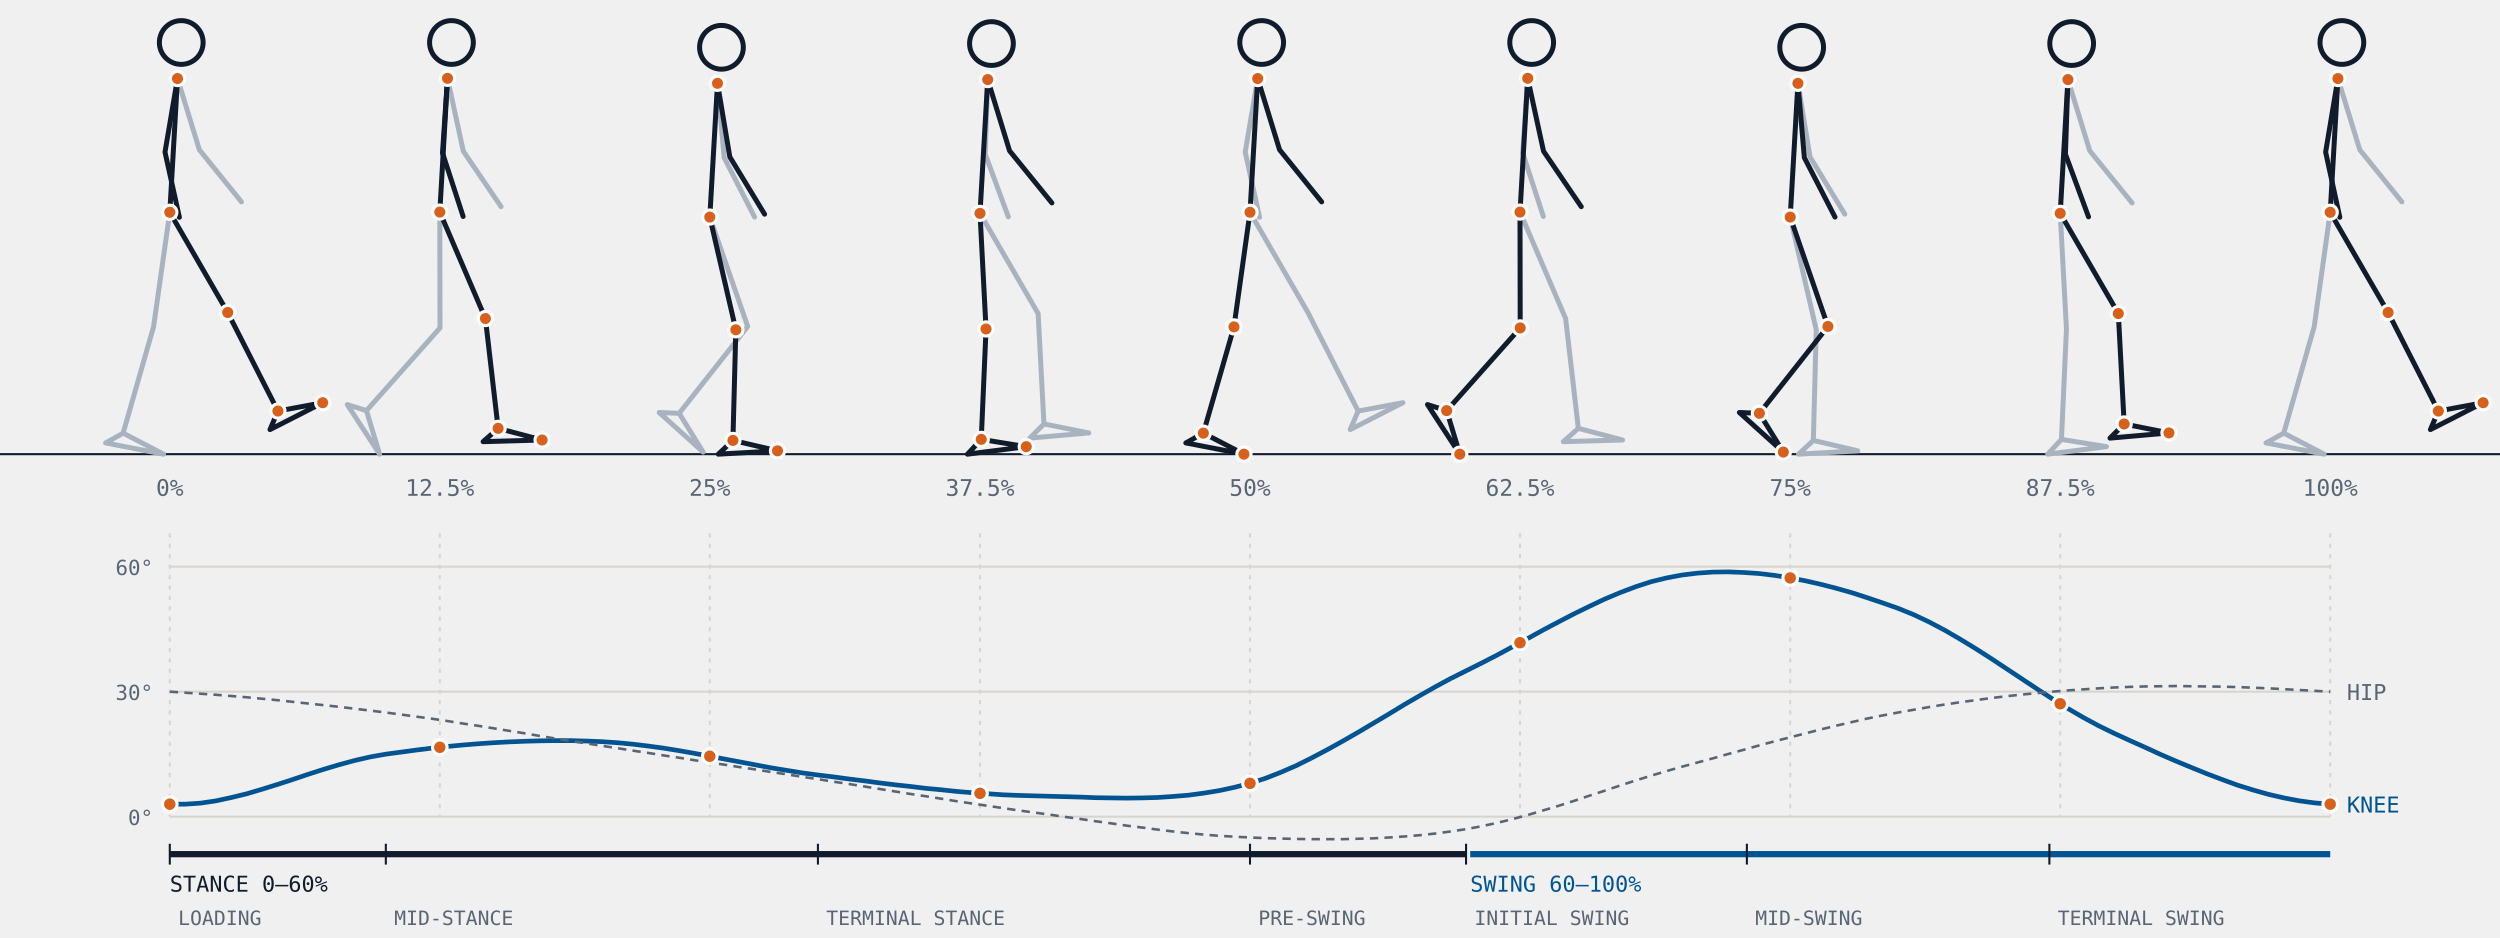
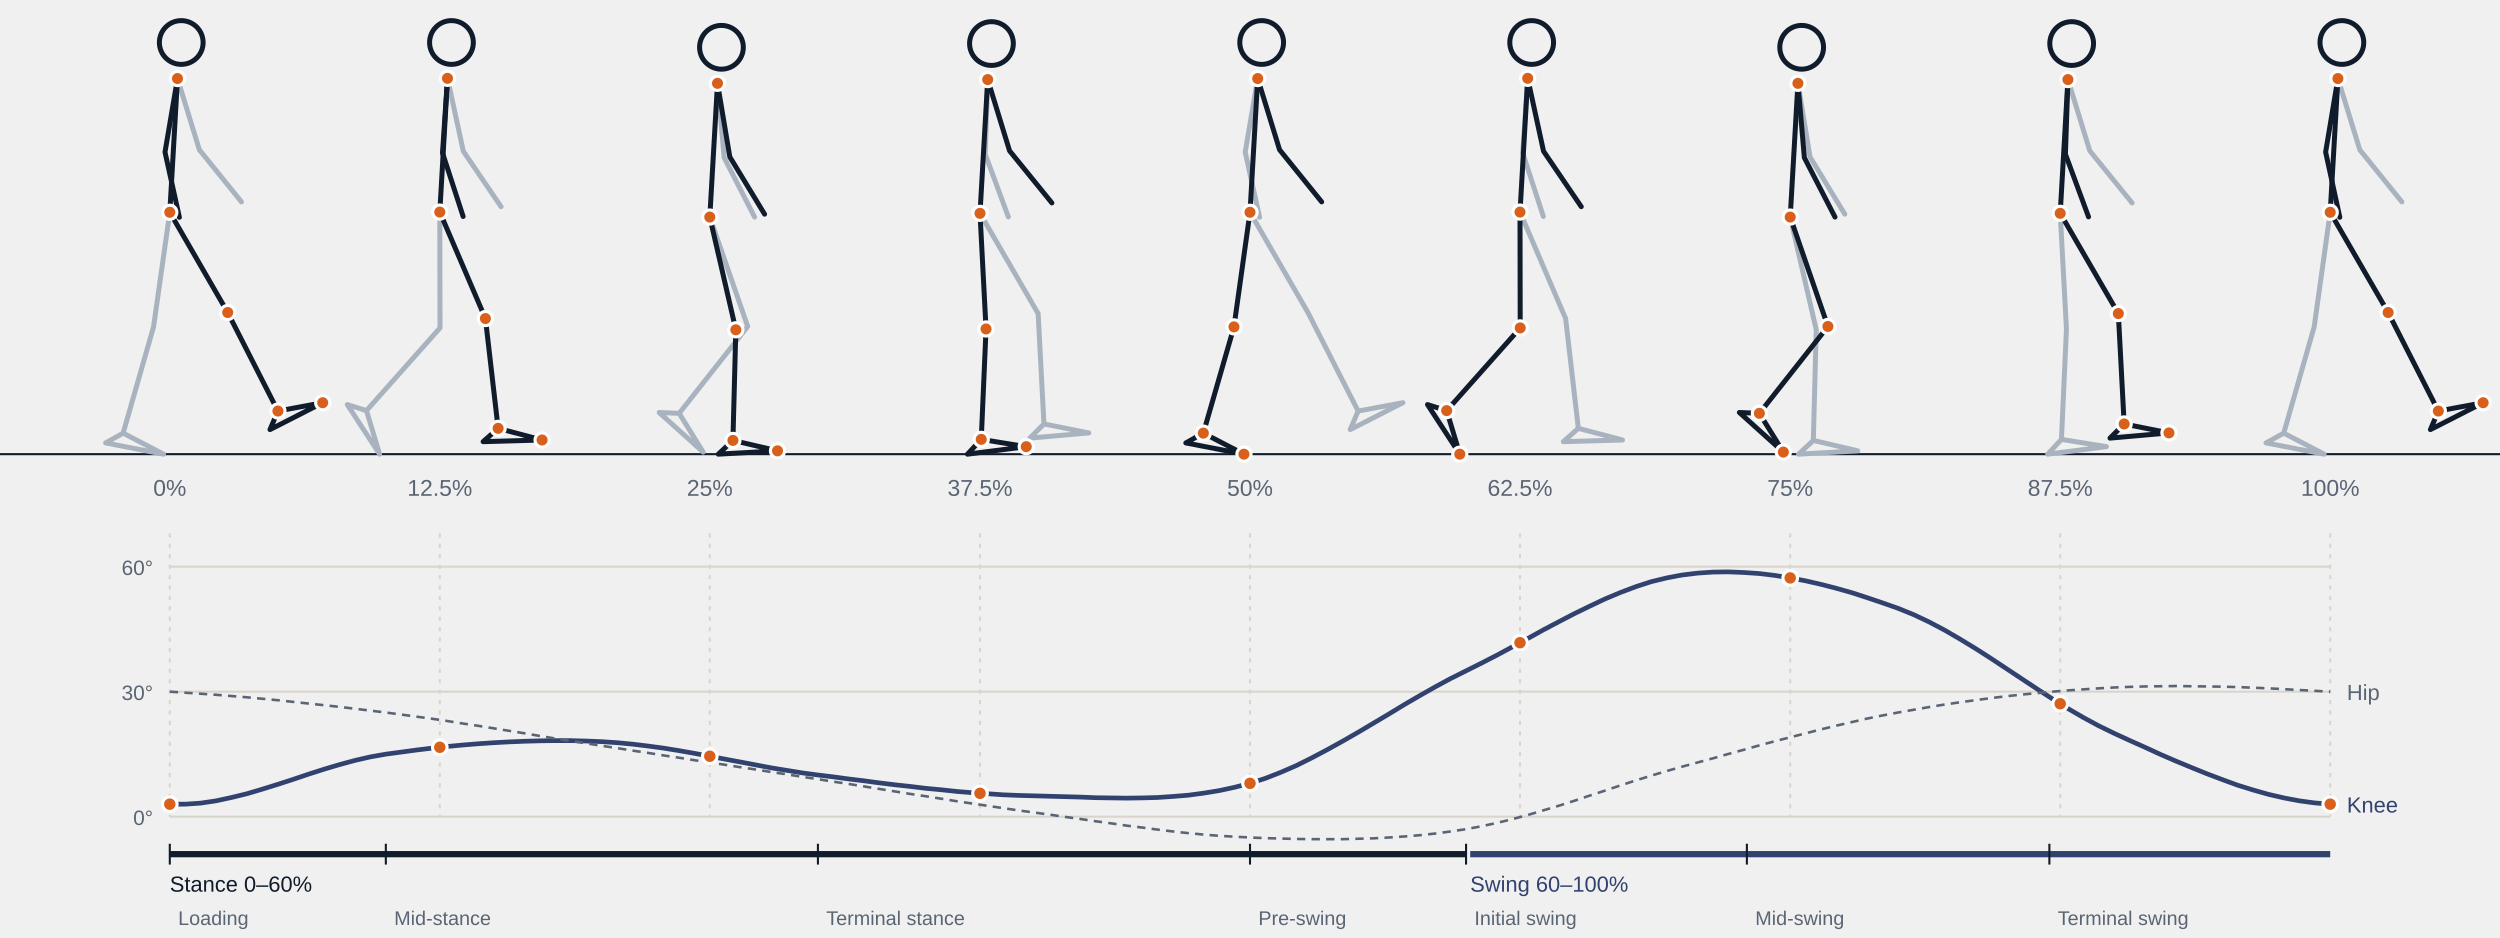
<svg class="figure-svg" viewBox="0 0 1200 450" role="img" aria-label="{{ include.label | escape }}" preserveAspectRatio="xMidYMid meet">
  <line x1="0" y1="218" x2="1200" y2="218" stroke="#101B2B" stroke-width="1" />
  <polyline points="81.5,101.9 73.7,156.9 59.1,207.9 50.7,212.6 78.5,218.0 59.1,207.9" fill="none" stroke="#A9B3BF" stroke-width="2.4" stroke-linecap="round" stroke-linejoin="round" />
  <polyline points="85.2,37.7 95.7,71.9 115.9,96.9" fill="none" stroke="#A9B3BF" stroke-width="2.4" stroke-linecap="round" stroke-linejoin="round" />
  <polyline points="81.5,101.9 85.2,37.7" fill="none" stroke="#101B2B" stroke-width="2.4" stroke-linecap="round" stroke-linejoin="round" />
  <circle cx="87.0" cy="20.4" r="10.5" fill="none" stroke="#101B2B" stroke-width="2.4" />
  <polyline points="81.5,101.9 109.3,150.0 133.4,197.3 129.6,206.2 154.9,193.3 133.4,197.3" fill="none" stroke="#101B2B" stroke-width="2.4" stroke-linecap="round" stroke-linejoin="round" />
  <polyline points="85.2,37.7 79.2,73.0 86.1,104.3" fill="none" stroke="#101B2B" stroke-width="2.4" stroke-linecap="round" stroke-linejoin="round" />
  <circle cx="81.5" cy="101.9" r="3.4" fill="#D9601A" stroke="#FFFFFF" stroke-width="1.5" />
  <circle cx="109.3" cy="150.0" r="3.4" fill="#D9601A" stroke="#FFFFFF" stroke-width="1.5" />
  <circle cx="133.4" cy="197.3" r="3.4" fill="#D9601A" stroke="#FFFFFF" stroke-width="1.5" />
  <circle cx="154.9" cy="193.3" r="3.4" fill="#D9601A" stroke="#FFFFFF" stroke-width="1.5" />
  <circle cx="85.2" cy="37.7" r="3.4" fill="#D9601A" stroke="#FFFFFF" stroke-width="1.5" />
-   <text x="81.5" y="238" text-anchor="middle" font-family="'IBM Plex Mono', ui-monospace, monospace" font-size="11" fill="#5A6574">0%</text>
+   <text x="81.5" y="238" text-anchor="middle" font-family="'Asap', Arial, sans-serif" font-size="11" fill="#5A6574">0%</text>
  <polyline points="211.1,101.8 211.2,157.4 175.9,197.1 166.7,194.2 182.2,218.0 175.9,197.1" fill="none" stroke="#A9B3BF" stroke-width="2.4" stroke-linecap="round" stroke-linejoin="round" />
  <polyline points="214.8,37.6 222.4,72.6 240.5,99.2" fill="none" stroke="#A9B3BF" stroke-width="2.4" stroke-linecap="round" stroke-linejoin="round" />
  <polyline points="211.1,101.8 214.8,37.6" fill="none" stroke="#101B2B" stroke-width="2.4" stroke-linecap="round" stroke-linejoin="round" />
  <circle cx="216.7" cy="20.4" r="10.5" fill="none" stroke="#101B2B" stroke-width="2.4" />
  <polyline points="211.1,101.8 233.0,152.9 239.1,205.6 231.9,212.0 260.2,211.2 239.1,205.6" fill="none" stroke="#101B2B" stroke-width="2.4" stroke-linecap="round" stroke-linejoin="round" />
  <polyline points="214.8,37.6 212.4,73.4 222.3,103.9" fill="none" stroke="#101B2B" stroke-width="2.4" stroke-linecap="round" stroke-linejoin="round" />
  <circle cx="211.1" cy="101.8" r="3.4" fill="#D9601A" stroke="#FFFFFF" stroke-width="1.5" />
  <circle cx="233.0" cy="152.9" r="3.4" fill="#D9601A" stroke="#FFFFFF" stroke-width="1.5" />
  <circle cx="239.1" cy="205.6" r="3.4" fill="#D9601A" stroke="#FFFFFF" stroke-width="1.5" />
  <circle cx="260.2" cy="211.2" r="3.4" fill="#D9601A" stroke="#FFFFFF" stroke-width="1.5" />
  <circle cx="214.8" cy="37.6" r="3.4" fill="#D9601A" stroke="#FFFFFF" stroke-width="1.5" />
-   <text x="211.1" y="238" text-anchor="middle" font-family="'IBM Plex Mono', ui-monospace, monospace" font-size="11" fill="#5A6574">12.5%</text>
+   <text x="211.1" y="238" text-anchor="middle" font-family="'Asap', Arial, sans-serif" font-size="11" fill="#5A6574">12.5%</text>
  <polyline points="340.7,104.2 358.9,156.7 326.0,198.4 316.4,198.0 337.5,217.0 326.0,198.4" fill="none" stroke="#A9B3BF" stroke-width="2.4" stroke-linecap="round" stroke-linejoin="round" />
  <polyline points="344.4,40.0 347.6,75.7 362.2,104.2" fill="none" stroke="#A9B3BF" stroke-width="2.4" stroke-linecap="round" stroke-linejoin="round" />
  <polyline points="340.7,104.2 344.4,40.0" fill="none" stroke="#101B2B" stroke-width="2.4" stroke-linecap="round" stroke-linejoin="round" />
  <circle cx="346.3" cy="22.7" r="10.5" fill="none" stroke="#101B2B" stroke-width="2.4" />
  <polyline points="340.7,104.2 353.2,158.3 351.8,211.4 344.8,218.0 373.2,216.4 351.8,211.4" fill="none" stroke="#101B2B" stroke-width="2.4" stroke-linecap="round" stroke-linejoin="round" />
  <polyline points="344.4,40.0 350.3,75.3 367.0,102.8" fill="none" stroke="#101B2B" stroke-width="2.4" stroke-linecap="round" stroke-linejoin="round" />
  <circle cx="340.7" cy="104.2" r="3.4" fill="#D9601A" stroke="#FFFFFF" stroke-width="1.5" />
  <circle cx="353.2" cy="158.3" r="3.4" fill="#D9601A" stroke="#FFFFFF" stroke-width="1.5" />
  <circle cx="351.8" cy="211.4" r="3.4" fill="#D9601A" stroke="#FFFFFF" stroke-width="1.5" />
  <circle cx="373.2" cy="216.4" r="3.4" fill="#D9601A" stroke="#FFFFFF" stroke-width="1.5" />
  <circle cx="344.4" cy="40.0" r="3.4" fill="#D9601A" stroke="#FFFFFF" stroke-width="1.5" />
-   <text x="340.7" y="238" text-anchor="middle" font-family="'IBM Plex Mono', ui-monospace, monospace" font-size="11" fill="#5A6574">25%</text>
+   <text x="340.7" y="238" text-anchor="middle" font-family="'Asap', Arial, sans-serif" font-size="11" fill="#5A6574">25%</text>
  <polyline points="470.4,102.4 498.3,150.5 501.1,203.5 494.3,210.3 522.6,207.8 501.1,203.5" fill="none" stroke="#A9B3BF" stroke-width="2.4" stroke-linecap="round" stroke-linejoin="round" />
  <polyline points="474.1,38.2 472.9,74.0 484.0,104.1" fill="none" stroke="#A9B3BF" stroke-width="2.4" stroke-linecap="round" stroke-linejoin="round" />
  <polyline points="470.4,102.4 474.1,38.2" fill="none" stroke="#101B2B" stroke-width="2.4" stroke-linecap="round" stroke-linejoin="round" />
  <circle cx="475.9" cy="20.9" r="10.5" fill="none" stroke="#101B2B" stroke-width="2.4" />
  <polyline points="470.4,102.4 473.3,157.9 471.0,210.9 464.4,218.0 492.6,214.4 471.0,210.9" fill="none" stroke="#101B2B" stroke-width="2.4" stroke-linecap="round" stroke-linejoin="round" />
  <polyline points="474.1,38.2 484.6,72.4 504.9,97.4" fill="none" stroke="#101B2B" stroke-width="2.4" stroke-linecap="round" stroke-linejoin="round" />
  <circle cx="470.4" cy="102.4" r="3.4" fill="#D9601A" stroke="#FFFFFF" stroke-width="1.5" />
  <circle cx="473.3" cy="157.9" r="3.4" fill="#D9601A" stroke="#FFFFFF" stroke-width="1.5" />
  <circle cx="471.0" cy="210.9" r="3.4" fill="#D9601A" stroke="#FFFFFF" stroke-width="1.5" />
  <circle cx="492.6" cy="214.4" r="3.4" fill="#D9601A" stroke="#FFFFFF" stroke-width="1.5" />
  <circle cx="474.1" cy="38.2" r="3.4" fill="#D9601A" stroke="#FFFFFF" stroke-width="1.5" />
-   <text x="470.4" y="238" text-anchor="middle" font-family="'IBM Plex Mono', ui-monospace, monospace" font-size="11" fill="#5A6574">37.5%</text>
+   <text x="470.4" y="238" text-anchor="middle" font-family="'Asap', Arial, sans-serif" font-size="11" fill="#5A6574">37.5%</text>
  <polyline points="600.0,101.9 627.8,150.0 651.9,197.3 648.1,206.2 673.4,193.3 651.9,197.3" fill="none" stroke="#A9B3BF" stroke-width="2.4" stroke-linecap="round" stroke-linejoin="round" />
  <polyline points="603.7,37.7 597.7,73.0 604.6,104.3" fill="none" stroke="#A9B3BF" stroke-width="2.4" stroke-linecap="round" stroke-linejoin="round" />
  <polyline points="600.0,101.9 603.7,37.7" fill="none" stroke="#101B2B" stroke-width="2.4" stroke-linecap="round" stroke-linejoin="round" />
  <circle cx="605.6" cy="20.4" r="10.5" fill="none" stroke="#101B2B" stroke-width="2.4" />
  <polyline points="600.0,101.9 592.3,156.9 577.6,207.9 569.2,212.6 597.1,218.0 577.6,207.9" fill="none" stroke="#101B2B" stroke-width="2.4" stroke-linecap="round" stroke-linejoin="round" />
  <polyline points="603.7,37.7 614.2,71.9 634.4,96.9" fill="none" stroke="#101B2B" stroke-width="2.4" stroke-linecap="round" stroke-linejoin="round" />
  <circle cx="600.0" cy="101.9" r="3.4" fill="#D9601A" stroke="#FFFFFF" stroke-width="1.5" />
  <circle cx="592.3" cy="156.9" r="3.4" fill="#D9601A" stroke="#FFFFFF" stroke-width="1.5" />
  <circle cx="577.6" cy="207.9" r="3.4" fill="#D9601A" stroke="#FFFFFF" stroke-width="1.5" />
  <circle cx="597.1" cy="218.0" r="3.4" fill="#D9601A" stroke="#FFFFFF" stroke-width="1.5" />
  <circle cx="603.7" cy="37.7" r="3.4" fill="#D9601A" stroke="#FFFFFF" stroke-width="1.5" />
-   <text x="600.0" y="238" text-anchor="middle" font-family="'IBM Plex Mono', ui-monospace, monospace" font-size="11" fill="#5A6574">50%</text>
+   <text x="600.0" y="238" text-anchor="middle" font-family="'Asap', Arial, sans-serif" font-size="11" fill="#5A6574">50%</text>
  <polyline points="729.6,101.8 751.5,152.9 757.6,205.6 750.4,212.0 778.8,211.2 757.6,205.6" fill="none" stroke="#A9B3BF" stroke-width="2.4" stroke-linecap="round" stroke-linejoin="round" />
  <polyline points="733.3,37.6 730.9,73.4 740.8,103.9" fill="none" stroke="#A9B3BF" stroke-width="2.4" stroke-linecap="round" stroke-linejoin="round" />
  <polyline points="729.6,101.8 733.3,37.6" fill="none" stroke="#101B2B" stroke-width="2.4" stroke-linecap="round" stroke-linejoin="round" />
  <circle cx="735.2" cy="20.4" r="10.5" fill="none" stroke="#101B2B" stroke-width="2.4" />
  <polyline points="729.6,101.8 729.7,157.4 694.4,197.1 685.2,194.2 700.7,218.0 694.4,197.1" fill="none" stroke="#101B2B" stroke-width="2.4" stroke-linecap="round" stroke-linejoin="round" />
  <polyline points="733.3,37.6 740.9,72.6 759.0,99.2" fill="none" stroke="#101B2B" stroke-width="2.4" stroke-linecap="round" stroke-linejoin="round" />
  <circle cx="729.6" cy="101.8" r="3.4" fill="#D9601A" stroke="#FFFFFF" stroke-width="1.5" />
  <circle cx="729.7" cy="157.4" r="3.4" fill="#D9601A" stroke="#FFFFFF" stroke-width="1.5" />
  <circle cx="694.4" cy="197.1" r="3.4" fill="#D9601A" stroke="#FFFFFF" stroke-width="1.5" />
  <circle cx="700.7" cy="218.0" r="3.4" fill="#D9601A" stroke="#FFFFFF" stroke-width="1.5" />
  <circle cx="733.3" cy="37.6" r="3.4" fill="#D9601A" stroke="#FFFFFF" stroke-width="1.5" />
-   <text x="729.6" y="238" text-anchor="middle" font-family="'IBM Plex Mono', ui-monospace, monospace" font-size="11" fill="#5A6574">62.5%</text>
+   <text x="729.6" y="238" text-anchor="middle" font-family="'Asap', Arial, sans-serif" font-size="11" fill="#5A6574">62.5%</text>
  <polyline points="859.3,104.2 871.8,158.3 870.4,211.4 863.3,218.0 891.7,216.4 870.4,211.4" fill="none" stroke="#A9B3BF" stroke-width="2.4" stroke-linecap="round" stroke-linejoin="round" />
  <polyline points="863.0,40.0 868.8,75.3 885.5,102.8" fill="none" stroke="#A9B3BF" stroke-width="2.4" stroke-linecap="round" stroke-linejoin="round" />
  <polyline points="859.3,104.2 863.0,40.0" fill="none" stroke="#101B2B" stroke-width="2.4" stroke-linecap="round" stroke-linejoin="round" />
  <circle cx="864.8" cy="22.7" r="10.5" fill="none" stroke="#101B2B" stroke-width="2.4" />
  <polyline points="859.3,104.2 877.4,156.7 844.5,198.4 834.9,198.0 856.0,217.0 844.5,198.4" fill="none" stroke="#101B2B" stroke-width="2.4" stroke-linecap="round" stroke-linejoin="round" />
  <polyline points="863.0,40.0 866.1,75.7 880.8,104.2" fill="none" stroke="#101B2B" stroke-width="2.4" stroke-linecap="round" stroke-linejoin="round" />
  <circle cx="859.3" cy="104.2" r="3.4" fill="#D9601A" stroke="#FFFFFF" stroke-width="1.5" />
  <circle cx="877.4" cy="156.7" r="3.4" fill="#D9601A" stroke="#FFFFFF" stroke-width="1.5" />
  <circle cx="844.5" cy="198.4" r="3.4" fill="#D9601A" stroke="#FFFFFF" stroke-width="1.5" />
  <circle cx="856.0" cy="217.0" r="3.4" fill="#D9601A" stroke="#FFFFFF" stroke-width="1.5" />
  <circle cx="863.0" cy="40.0" r="3.4" fill="#D9601A" stroke="#FFFFFF" stroke-width="1.5" />
-   <text x="859.3" y="238" text-anchor="middle" font-family="'IBM Plex Mono', ui-monospace, monospace" font-size="11" fill="#5A6574">75%</text>
+   <text x="859.3" y="238" text-anchor="middle" font-family="'Asap', Arial, sans-serif" font-size="11" fill="#5A6574">75%</text>
  <polyline points="988.9,102.4 991.9,157.9 989.5,210.9 982.9,218.0 1011.1,214.4 989.5,210.9" fill="none" stroke="#A9B3BF" stroke-width="2.4" stroke-linecap="round" stroke-linejoin="round" />
  <polyline points="992.6,38.2 1003.1,72.4 1023.4,97.4" fill="none" stroke="#A9B3BF" stroke-width="2.4" stroke-linecap="round" stroke-linejoin="round" />
  <polyline points="988.9,102.4 992.6,38.2" fill="none" stroke="#101B2B" stroke-width="2.4" stroke-linecap="round" stroke-linejoin="round" />
  <circle cx="994.4" cy="20.9" r="10.5" fill="none" stroke="#101B2B" stroke-width="2.4" />
  <polyline points="988.9,102.4 1016.8,150.5 1019.6,203.5 1012.8,210.3 1041.1,207.8 1019.6,203.5" fill="none" stroke="#101B2B" stroke-width="2.4" stroke-linecap="round" stroke-linejoin="round" />
  <polyline points="992.6,38.2 991.4,74.0 1002.5,104.1" fill="none" stroke="#101B2B" stroke-width="2.4" stroke-linecap="round" stroke-linejoin="round" />
  <circle cx="988.9" cy="102.4" r="3.4" fill="#D9601A" stroke="#FFFFFF" stroke-width="1.5" />
  <circle cx="1016.8" cy="150.5" r="3.4" fill="#D9601A" stroke="#FFFFFF" stroke-width="1.5" />
  <circle cx="1019.6" cy="203.5" r="3.4" fill="#D9601A" stroke="#FFFFFF" stroke-width="1.5" />
  <circle cx="1041.1" cy="207.8" r="3.4" fill="#D9601A" stroke="#FFFFFF" stroke-width="1.5" />
  <circle cx="992.6" cy="38.2" r="3.4" fill="#D9601A" stroke="#FFFFFF" stroke-width="1.5" />
-   <text x="988.9" y="238" text-anchor="middle" font-family="'IBM Plex Mono', ui-monospace, monospace" font-size="11" fill="#5A6574">87.5%</text>
+   <text x="988.9" y="238" text-anchor="middle" font-family="'Asap', Arial, sans-serif" font-size="11" fill="#5A6574">87.5%</text>
  <polyline points="1118.5,101.9 1110.8,156.9 1096.2,207.9 1087.7,212.6 1115.6,218.0 1096.2,207.9" fill="none" stroke="#A9B3BF" stroke-width="2.4" stroke-linecap="round" stroke-linejoin="round" />
  <polyline points="1122.2,37.7 1132.7,71.9 1152.9,96.9" fill="none" stroke="#A9B3BF" stroke-width="2.4" stroke-linecap="round" stroke-linejoin="round" />
  <polyline points="1118.5,101.9 1122.2,37.7" fill="none" stroke="#101B2B" stroke-width="2.4" stroke-linecap="round" stroke-linejoin="round" />
  <circle cx="1124.1" cy="20.4" r="10.5" fill="none" stroke="#101B2B" stroke-width="2.4" />
  <polyline points="1118.5,101.9 1146.3,150.0 1170.4,197.3 1166.6,206.2 1191.9,193.3 1170.4,197.3" fill="none" stroke="#101B2B" stroke-width="2.4" stroke-linecap="round" stroke-linejoin="round" />
  <polyline points="1122.2,37.7 1116.3,73.0 1123.1,104.3" fill="none" stroke="#101B2B" stroke-width="2.4" stroke-linecap="round" stroke-linejoin="round" />
  <circle cx="1118.5" cy="101.9" r="3.4" fill="#D9601A" stroke="#FFFFFF" stroke-width="1.5" />
  <circle cx="1146.3" cy="150.0" r="3.4" fill="#D9601A" stroke="#FFFFFF" stroke-width="1.5" />
  <circle cx="1170.4" cy="197.3" r="3.4" fill="#D9601A" stroke="#FFFFFF" stroke-width="1.5" />
  <circle cx="1191.9" cy="193.3" r="3.4" fill="#D9601A" stroke="#FFFFFF" stroke-width="1.5" />
  <circle cx="1122.2" cy="37.7" r="3.4" fill="#D9601A" stroke="#FFFFFF" stroke-width="1.5" />
-   <text x="1118.5" y="238" text-anchor="middle" font-family="'IBM Plex Mono', ui-monospace, monospace" font-size="11" fill="#5A6574">100%</text>
+   <text x="1118.5" y="238" text-anchor="middle" font-family="'Asap', Arial, sans-serif" font-size="11" fill="#5A6574">100%</text>
  <line x1="81.481" y1="392.0" x2="1118.5" y2="392.0" stroke="#D8D5CC" stroke-width="1" />
-   <text x="73.481" y="396.0" text-anchor="end" font-family="'IBM Plex Mono', ui-monospace, monospace" font-size="10" fill="#5A6574">0°</text>
+   <text x="73.481" y="396.0" text-anchor="end" font-family="'Asap', Arial, sans-serif" font-size="10" fill="#5A6574">0°</text>
  <line x1="81.481" y1="332.0" x2="1118.5" y2="332.0" stroke="#D8D5CC" stroke-width="1" />
-   <text x="73.481" y="336.0" text-anchor="end" font-family="'IBM Plex Mono', ui-monospace, monospace" font-size="10" fill="#5A6574">30°</text>
+   <text x="73.481" y="336.0" text-anchor="end" font-family="'Asap', Arial, sans-serif" font-size="10" fill="#5A6574">30°</text>
  <line x1="81.481" y1="272.0" x2="1118.5" y2="272.0" stroke="#D8D5CC" stroke-width="1" />
-   <text x="73.481" y="276.0" text-anchor="end" font-family="'IBM Plex Mono', ui-monospace, monospace" font-size="10" fill="#5A6574">60°</text>
+   <text x="73.481" y="276.0" text-anchor="end" font-family="'Asap', Arial, sans-serif" font-size="10" fill="#5A6574">60°</text>
  <line x1="81.5" y1="256" x2="81.5" y2="392" stroke="#D8D5CC" stroke-width="1" stroke-dasharray="2 3" />
  <line x1="211.1" y1="256" x2="211.1" y2="392" stroke="#D8D5CC" stroke-width="1" stroke-dasharray="2 3" />
  <line x1="340.7" y1="256" x2="340.7" y2="392" stroke="#D8D5CC" stroke-width="1" stroke-dasharray="2 3" />
  <line x1="470.4" y1="256" x2="470.4" y2="392" stroke="#D8D5CC" stroke-width="1" stroke-dasharray="2 3" />
  <line x1="600.0" y1="256" x2="600.0" y2="392" stroke="#D8D5CC" stroke-width="1" stroke-dasharray="2 3" />
  <line x1="729.6" y1="256" x2="729.6" y2="392" stroke="#D8D5CC" stroke-width="1" stroke-dasharray="2 3" />
  <line x1="859.3" y1="256" x2="859.3" y2="392" stroke="#D8D5CC" stroke-width="1" stroke-dasharray="2 3" />
  <line x1="988.9" y1="256" x2="988.9" y2="392" stroke="#D8D5CC" stroke-width="1" stroke-dasharray="2 3" />
  <line x1="1118.5" y1="256" x2="1118.5" y2="392" stroke="#D8D5CC" stroke-width="1" stroke-dasharray="2 3" />
-   <path d="M81.5,386.0 L88.9,386.0 L96.3,385.5 L103.7,384.4 L111.1,382.8 L118.5,381.0 L125.9,378.8 L133.3,376.5 L140.7,374.1 L148.1,371.6 L155.6,369.2 L163.0,367.0 L170.4,365.0 L177.8,363.3 L185.2,362.0 L192.6,361.0 L200.0,360.0 L207.4,359.1 L214.8,358.3 L222.2,357.6 L229.6,357.0 L237.0,356.5 L244.4,356.1 L251.9,355.8 L259.3,355.6 L266.7,355.5 L274.1,355.5 L281.5,355.7 L288.9,356.0 L296.3,356.5 L303.7,357.2 L311.1,358.1 L318.5,359.1 L325.9,360.3 L333.3,361.6 L340.7,363.0 L348.1,364.4 L355.6,365.8 L363.0,367.2 L370.4,368.6 L377.8,369.8 L385.2,371.0 L392.6,372.0 L400.0,372.9 L407.4,373.9 L414.8,374.8 L422.2,375.8 L429.6,376.7 L437.0,377.5 L444.4,378.4 L451.9,379.1 L459.3,379.9 L466.7,380.5 L474.1,381.0 L481.5,381.5 L488.9,381.8 L496.3,382.0 L503.7,382.2 L511.1,382.4 L518.5,382.6 L525.9,382.9 L533.3,383.0 L540.7,383.1 L548.1,383.0 L555.6,382.8 L563.0,382.3 L570.4,381.7 L577.8,380.7 L585.2,379.5 L592.6,377.9 L600.0,376.0 L607.4,373.6 L614.8,370.7 L622.2,367.5 L629.6,363.8 L637.0,359.9 L644.4,355.8 L651.9,351.5 L659.3,347.1 L666.7,342.7 L674.1,338.2 L681.5,333.9 L688.9,329.7 L696.3,325.7 L703.7,322.0 L711.1,318.3 L718.5,314.5 L725.9,310.5 L733.3,306.5 L740.7,302.4 L748.1,298.5 L755.6,294.6 L763.0,291.0 L770.4,287.5 L777.8,284.4 L785.2,281.6 L792.6,279.2 L800.0,277.4 L807.4,276.0 L814.8,275.1 L822.2,274.6 L829.6,274.5 L837.0,274.8 L844.4,275.3 L851.9,276.2 L859.3,277.4 L866.7,278.8 L874.1,280.5 L881.5,282.4 L888.9,284.5 L896.3,286.9 L903.7,289.4 L911.1,292.0 L918.5,295.0 L925.9,298.5 L933.3,302.4 L940.7,306.7 L948.1,311.2 L955.6,316.0 L963.0,320.9 L970.4,325.8 L977.8,330.7 L985.2,335.5 L992.6,340.1 L1000.0,344.4 L1007.4,348.4 L1014.8,352.0 L1022.2,355.4 L1029.6,358.7 L1037.0,362.1 L1044.4,365.3 L1051.9,368.4 L1059.3,371.4 L1066.7,374.2 L1074.1,376.9 L1081.5,379.2 L1088.9,381.3 L1096.3,383.0 L1103.7,384.4 L1111.1,385.4 L1118.5,386.0" fill="none" stroke="#005492" stroke-width="2.25" stroke-linejoin="round" />
+   <path d="M81.5,386.0 L88.9,386.0 L96.3,385.5 L103.7,384.4 L111.1,382.8 L118.5,381.0 L125.9,378.8 L133.3,376.5 L140.7,374.1 L148.1,371.6 L155.6,369.2 L163.0,367.0 L170.4,365.0 L177.8,363.3 L185.2,362.0 L192.6,361.0 L200.0,360.0 L207.4,359.1 L214.8,358.3 L222.2,357.6 L229.6,357.0 L237.0,356.5 L244.4,356.1 L251.9,355.8 L259.3,355.6 L266.7,355.5 L274.1,355.5 L281.5,355.7 L288.9,356.0 L296.3,356.5 L303.7,357.2 L311.1,358.1 L318.5,359.1 L325.9,360.3 L333.3,361.6 L340.7,363.0 L348.1,364.4 L355.6,365.8 L363.0,367.2 L370.4,368.6 L377.8,369.8 L385.2,371.0 L392.6,372.0 L400.0,372.9 L407.4,373.9 L414.8,374.8 L422.2,375.8 L429.6,376.7 L437.0,377.5 L444.4,378.4 L451.9,379.1 L459.3,379.9 L466.7,380.5 L474.1,381.0 L481.5,381.5 L488.9,381.8 L496.3,382.0 L503.7,382.2 L511.1,382.4 L518.5,382.6 L525.9,382.9 L533.3,383.0 L540.7,383.1 L548.1,383.0 L555.6,382.8 L563.0,382.3 L570.4,381.7 L577.8,380.7 L585.2,379.5 L592.6,377.9 L600.0,376.0 L607.4,373.6 L614.8,370.7 L622.2,367.5 L629.6,363.8 L637.0,359.9 L644.4,355.8 L651.9,351.5 L659.3,347.1 L666.7,342.7 L674.1,338.2 L681.5,333.9 L688.9,329.7 L696.3,325.7 L703.7,322.0 L711.1,318.3 L718.5,314.5 L725.9,310.5 L733.3,306.5 L740.7,302.4 L748.1,298.5 L755.6,294.6 L763.0,291.0 L770.4,287.5 L777.8,284.4 L785.2,281.6 L792.6,279.2 L800.0,277.4 L807.4,276.0 L814.8,275.1 L822.2,274.6 L829.6,274.5 L837.0,274.8 L844.4,275.3 L851.9,276.2 L859.3,277.4 L866.7,278.8 L874.1,280.5 L881.5,282.4 L888.9,284.5 L896.3,286.9 L903.7,289.4 L911.1,292.0 L918.5,295.0 L925.9,298.5 L933.3,302.4 L940.7,306.7 L948.1,311.2 L955.6,316.0 L963.0,320.9 L970.4,325.8 L977.8,330.7 L985.2,335.5 L992.6,340.1 L1000.0,344.4 L1007.4,348.4 L1014.8,352.0 L1022.2,355.4 L1029.6,358.7 L1037.0,362.1 L1044.4,365.3 L1051.9,368.4 L1059.3,371.4 L1066.7,374.2 L1074.1,376.9 L1081.5,379.2 L1088.9,381.3 L1096.3,383.0 L1103.7,384.4 L1111.1,385.4 L1118.5,386.0" fill="none" stroke="#31426F" stroke-width="2.25" stroke-linejoin="round" />
  <path d="M81.5,332.0 L88.9,332.5 L96.3,333.0 L103.7,333.5 L111.1,334.1 L118.5,334.7 L125.9,335.4 L133.3,336.1 L140.7,336.9 L148.1,337.7 L155.6,338.5 L163.0,339.3 L170.4,340.2 L177.8,341.1 L185.2,342.0 L192.6,343.0 L200.0,344.0 L207.4,345.0 L214.8,346.1 L222.2,347.3 L229.6,348.4 L237.0,349.6 L244.4,350.8 L251.9,352.0 L259.3,353.3 L266.7,354.5 L274.1,355.7 L281.5,356.8 L288.9,358.0 L296.3,359.1 L303.7,360.3 L311.1,361.4 L318.5,362.6 L325.9,363.7 L333.3,364.9 L340.7,366.0 L348.1,367.1 L355.6,368.3 L363.0,369.4 L370.4,370.6 L377.8,371.7 L385.2,372.9 L392.6,374.0 L400.0,375.2 L407.4,376.3 L414.8,377.5 L422.2,378.7 L429.6,379.9 L437.0,381.1 L444.4,382.2 L451.9,383.4 L459.3,384.6 L466.7,385.7 L474.1,386.8 L481.5,387.9 L488.9,389.0 L496.3,390.0 L503.7,391.0 L511.1,392.1 L518.5,393.1 L525.9,394.2 L533.3,395.2 L540.7,396.3 L548.1,397.2 L555.6,398.2 L563.0,399.1 L570.4,399.9 L577.8,400.6 L585.2,401.2 L592.6,401.6 L600.0,402.0 L607.4,402.3 L614.8,402.5 L622.2,402.7 L629.6,402.8 L637.0,402.8 L644.4,402.8 L651.9,402.6 L659.3,402.4 L666.7,402.0 L674.1,401.5 L681.5,400.9 L688.9,400.1 L696.3,399.1 L703.7,398.0 L711.1,396.6 L718.5,395.0 L725.9,393.2 L733.3,391.2 L740.7,389.0 L748.1,386.8 L755.6,384.4 L763.0,381.9 L770.4,379.5 L777.8,377.0 L785.2,374.6 L792.6,372.3 L800.0,370.1 L807.4,368.0 L814.8,366.0 L822.2,364.0 L829.6,361.9 L837.0,359.9 L844.4,357.8 L851.9,355.8 L859.3,353.9 L866.7,352.0 L874.1,350.1 L881.5,348.3 L888.9,346.6 L896.3,344.9 L903.7,343.4 L911.1,342.0 L918.5,340.7 L925.9,339.4 L933.3,338.2 L940.7,337.1 L948.1,336.1 L955.6,335.1 L963.0,334.2 L970.4,333.4 L977.8,332.7 L985.2,332.0 L992.6,331.4 L1000.0,330.9 L1007.4,330.4 L1014.8,330.0 L1022.2,329.7 L1029.6,329.5 L1037.0,329.4 L1044.4,329.3 L1051.9,329.4 L1059.3,329.5 L1066.7,329.6 L1074.1,329.8 L1081.5,330.1 L1088.9,330.4 L1096.3,330.8 L1103.7,331.2 L1111.1,331.6 L1118.5,332.0" fill="none" stroke="#5A6574" stroke-width="1.25" stroke-linejoin="round" stroke-dasharray="4 3" />
  <circle cx="81.5" cy="386.0" r="3.5" fill="#D9601A" stroke="#FFFFFF" stroke-width="1.5" />
  <circle cx="211.1" cy="358.7" r="3.5" fill="#D9601A" stroke="#FFFFFF" stroke-width="1.5" />
  <circle cx="340.7" cy="363.0" r="3.5" fill="#D9601A" stroke="#FFFFFF" stroke-width="1.5" />
  <circle cx="470.4" cy="380.8" r="3.5" fill="#D9601A" stroke="#FFFFFF" stroke-width="1.5" />
  <circle cx="600.0" cy="376.0" r="3.5" fill="#D9601A" stroke="#FFFFFF" stroke-width="1.5" />
  <circle cx="729.6" cy="308.5" r="3.5" fill="#D9601A" stroke="#FFFFFF" stroke-width="1.5" />
  <circle cx="859.3" cy="277.4" r="3.5" fill="#D9601A" stroke="#FFFFFF" stroke-width="1.5" />
  <circle cx="988.9" cy="337.8" r="3.5" fill="#D9601A" stroke="#FFFFFF" stroke-width="1.5" />
  <circle cx="1118.5" cy="386.0" r="3.5" fill="#D9601A" stroke="#FFFFFF" stroke-width="1.5" />
-   <text x="1126.5" y="390.0" font-family="'IBM Plex Mono', ui-monospace, monospace" font-size="10.5" fill="#005492">KNEE</text>
-   <text x="1126.5" y="336.0" font-family="'IBM Plex Mono', ui-monospace, monospace" font-size="10.5" fill="#5A6574">HIP</text>
+   <text x="1126.5" y="390.0" font-family="'Asap', Arial, sans-serif" font-size="10.5" fill="#31426F">Knee</text>
+   <text x="1126.5" y="336.0" font-family="'Asap', Arial, sans-serif" font-size="10.5" fill="#5A6574">Hip</text>
  <line x1="81.5" y1="410" x2="703.7" y2="410" stroke="#101B2B" stroke-width="3" />
-   <line x1="705.7" y1="410" x2="1118.5" y2="410" stroke="#005492" stroke-width="3" />
-   <text x="81.5" y="428" font-family="'IBM Plex Mono', ui-monospace, monospace" font-size="10.5" font-weight="500" fill="#101B2B">STANCE  0–60%</text>
-   <text x="705.7" y="428" font-family="'IBM Plex Mono', ui-monospace, monospace" font-size="10.5" font-weight="500" fill="#005492">SWING  60–100%</text>
+   <line x1="705.7" y1="410" x2="1118.5" y2="410" stroke="#31426F" stroke-width="3" />
+   <text x="81.5" y="428" font-family="'Asap', Arial, sans-serif" font-size="10.5" font-weight="500" fill="#101B2B">Stance 0–60%</text>
+   <text x="705.7" y="428" font-family="'Asap', Arial, sans-serif" font-size="10.5" font-weight="500" fill="#31426F">Swing 60–100%</text>
  <line x1="81.5" y1="405" x2="81.5" y2="415" stroke="#101B2B" stroke-width="1" />
-   <text x="85.5" y="444" font-family="'IBM Plex Mono', ui-monospace, monospace" font-size="9.5" fill="#5A6574">LOADING</text>
+   <text x="85.5" y="444" font-family="'Asap', Arial, sans-serif" font-size="9.5" fill="#5A6574">Loading</text>
  <line x1="185.2" y1="405" x2="185.2" y2="415" stroke="#101B2B" stroke-width="1" />
-   <text x="189.2" y="444" font-family="'IBM Plex Mono', ui-monospace, monospace" font-size="9.5" fill="#5A6574">MID-STANCE</text>
+   <text x="189.2" y="444" font-family="'Asap', Arial, sans-serif" font-size="9.5" fill="#5A6574">Mid-stance</text>
  <line x1="392.6" y1="405" x2="392.6" y2="415" stroke="#101B2B" stroke-width="1" />
-   <text x="396.6" y="444" font-family="'IBM Plex Mono', ui-monospace, monospace" font-size="9.5" fill="#5A6574">TERMINAL STANCE</text>
+   <text x="396.6" y="444" font-family="'Asap', Arial, sans-serif" font-size="9.5" fill="#5A6574">Terminal stance</text>
  <line x1="600.0" y1="405" x2="600.0" y2="415" stroke="#101B2B" stroke-width="1" />
-   <text x="604.0" y="444" font-family="'IBM Plex Mono', ui-monospace, monospace" font-size="9.5" fill="#5A6574">PRE-SWING</text>
+   <text x="604.0" y="444" font-family="'Asap', Arial, sans-serif" font-size="9.5" fill="#5A6574">Pre-swing</text>
  <line x1="703.7" y1="405" x2="703.7" y2="415" stroke="#101B2B" stroke-width="1" />
-   <text x="707.7" y="444" font-family="'IBM Plex Mono', ui-monospace, monospace" font-size="9.5" fill="#5A6574">INITIAL SWING</text>
+   <text x="707.7" y="444" font-family="'Asap', Arial, sans-serif" font-size="9.5" fill="#5A6574">Initial swing</text>
  <line x1="838.5" y1="405" x2="838.5" y2="415" stroke="#101B2B" stroke-width="1" />
-   <text x="842.5" y="444" font-family="'IBM Plex Mono', ui-monospace, monospace" font-size="9.5" fill="#5A6574">MID-SWING</text>
+   <text x="842.5" y="444" font-family="'Asap', Arial, sans-serif" font-size="9.5" fill="#5A6574">Mid-swing</text>
  <line x1="983.7" y1="405" x2="983.7" y2="415" stroke="#101B2B" stroke-width="1" />
-   <text x="987.7" y="444" font-family="'IBM Plex Mono', ui-monospace, monospace" font-size="9.5" fill="#5A6574">TERMINAL SWING</text>
+   <text x="987.7" y="444" font-family="'Asap', Arial, sans-serif" font-size="9.5" fill="#5A6574">Terminal swing</text>
</svg>
